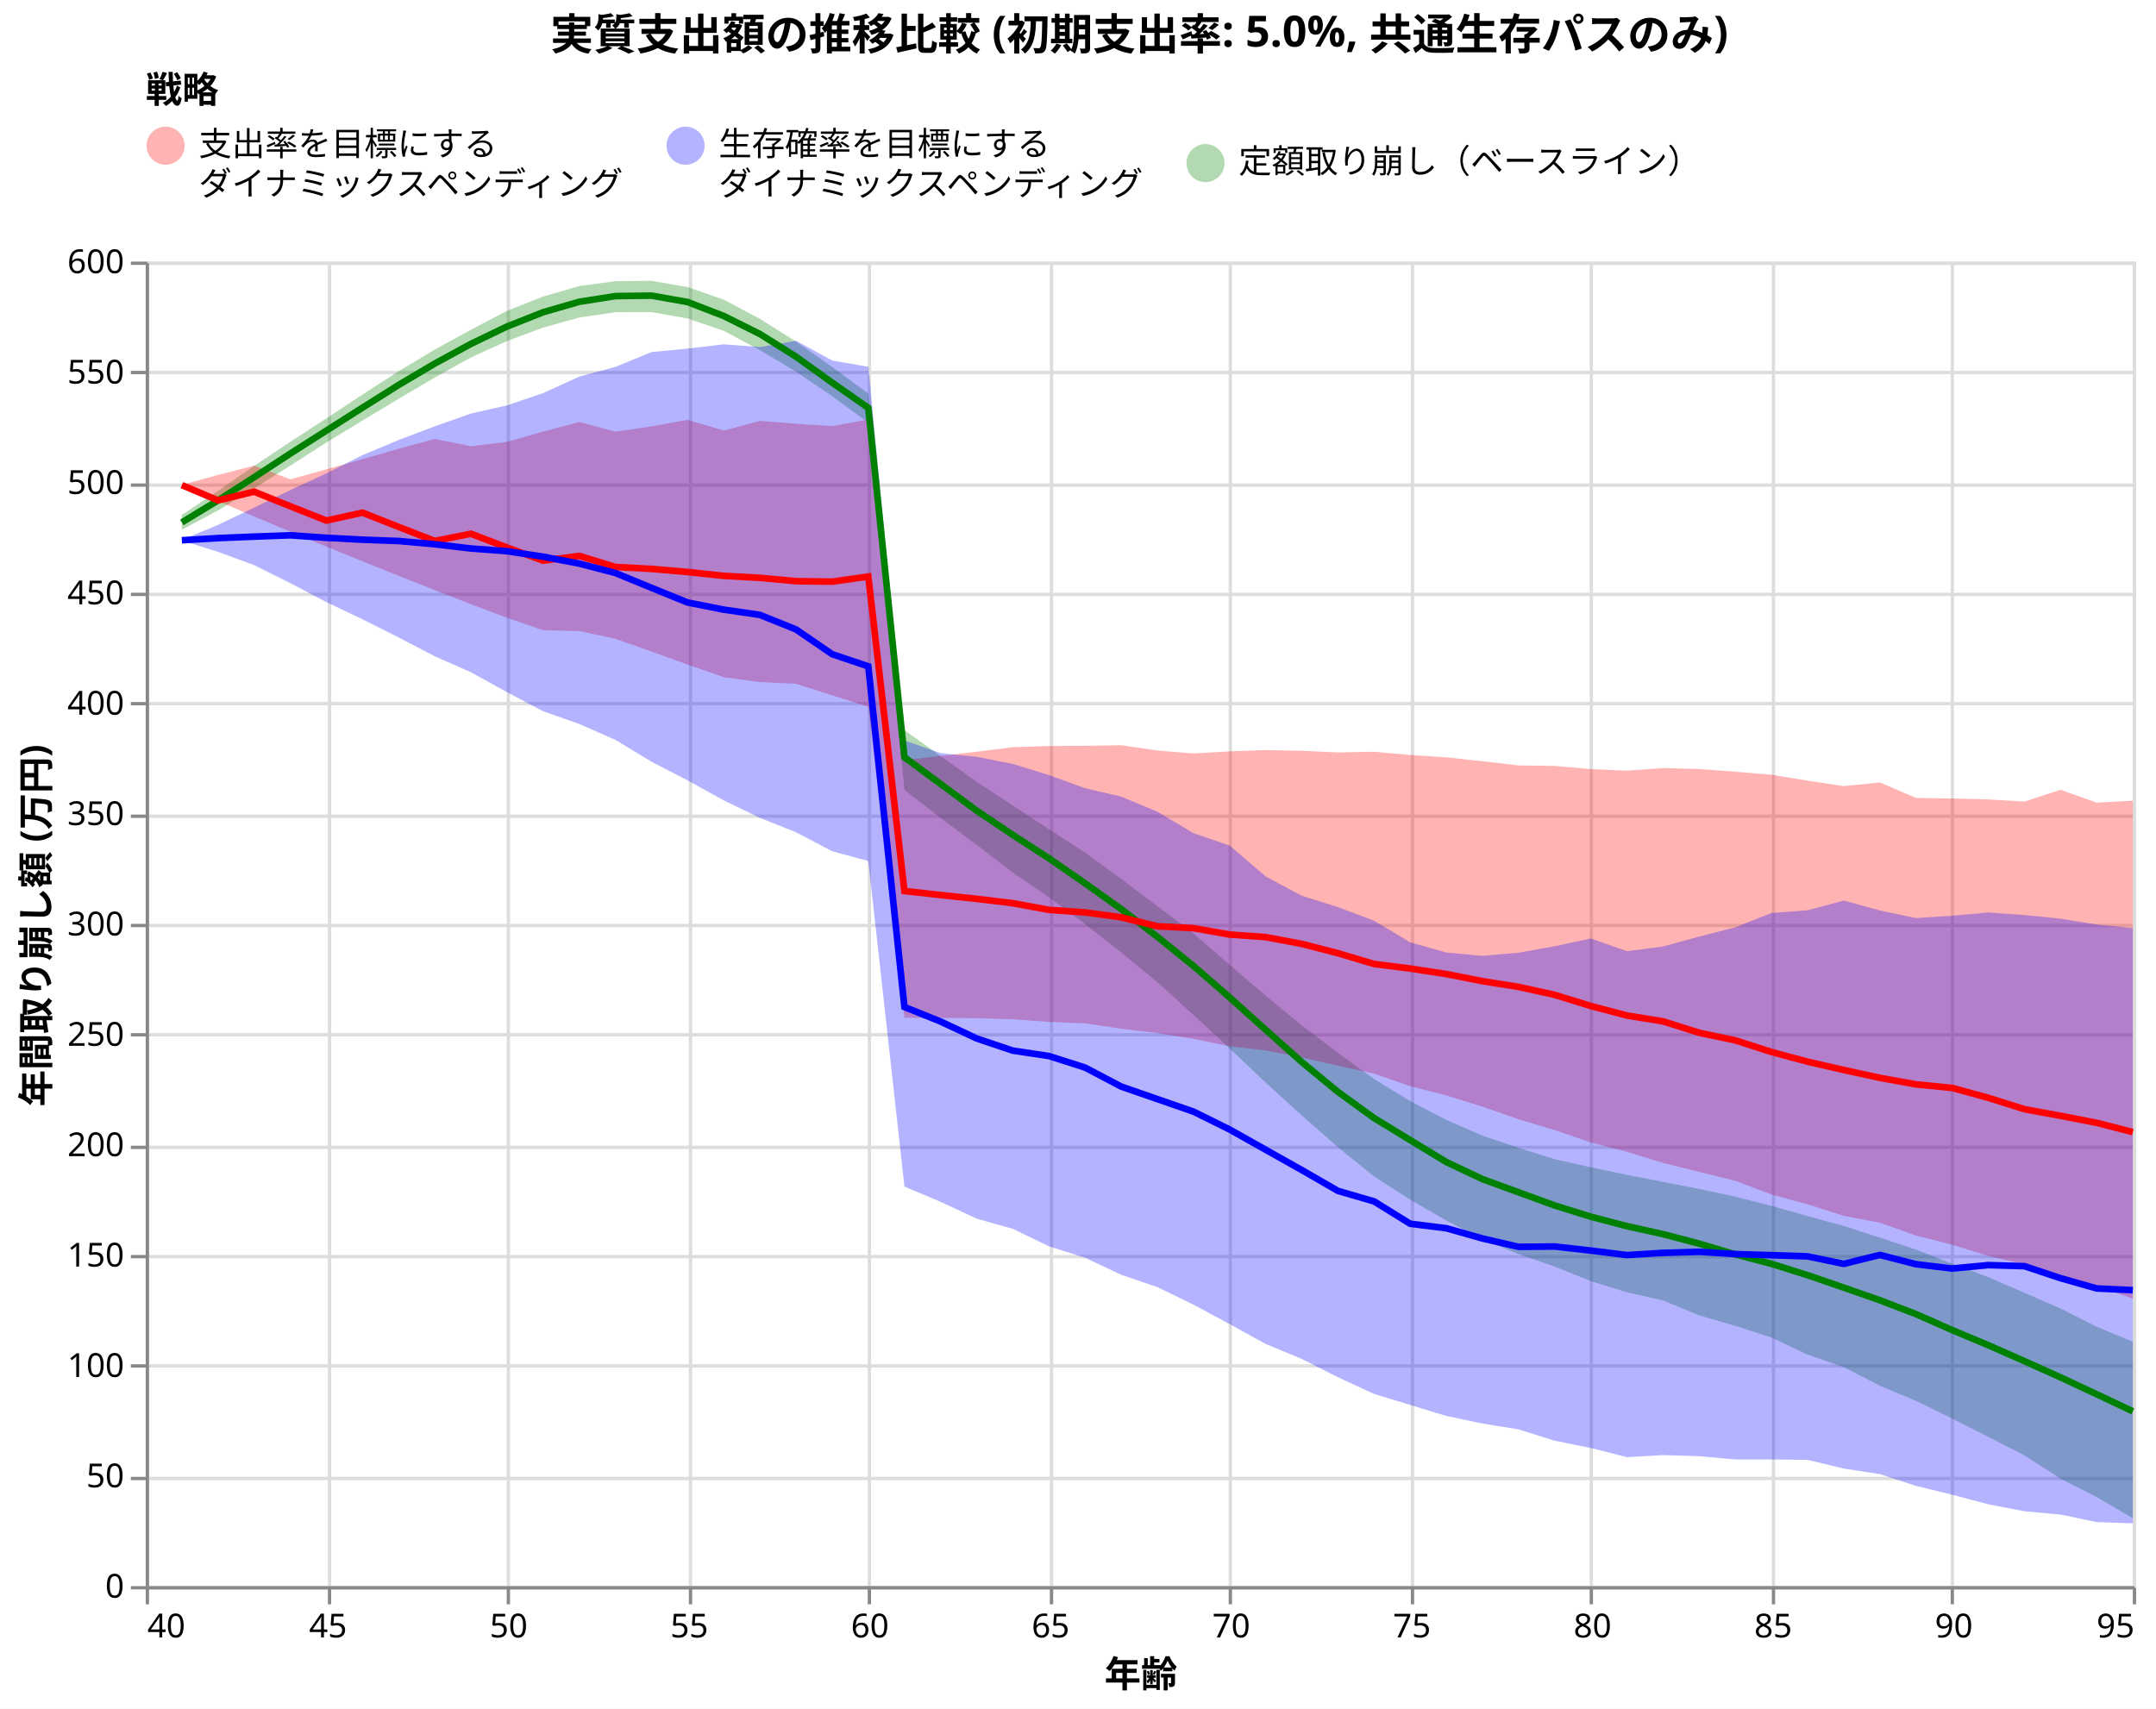
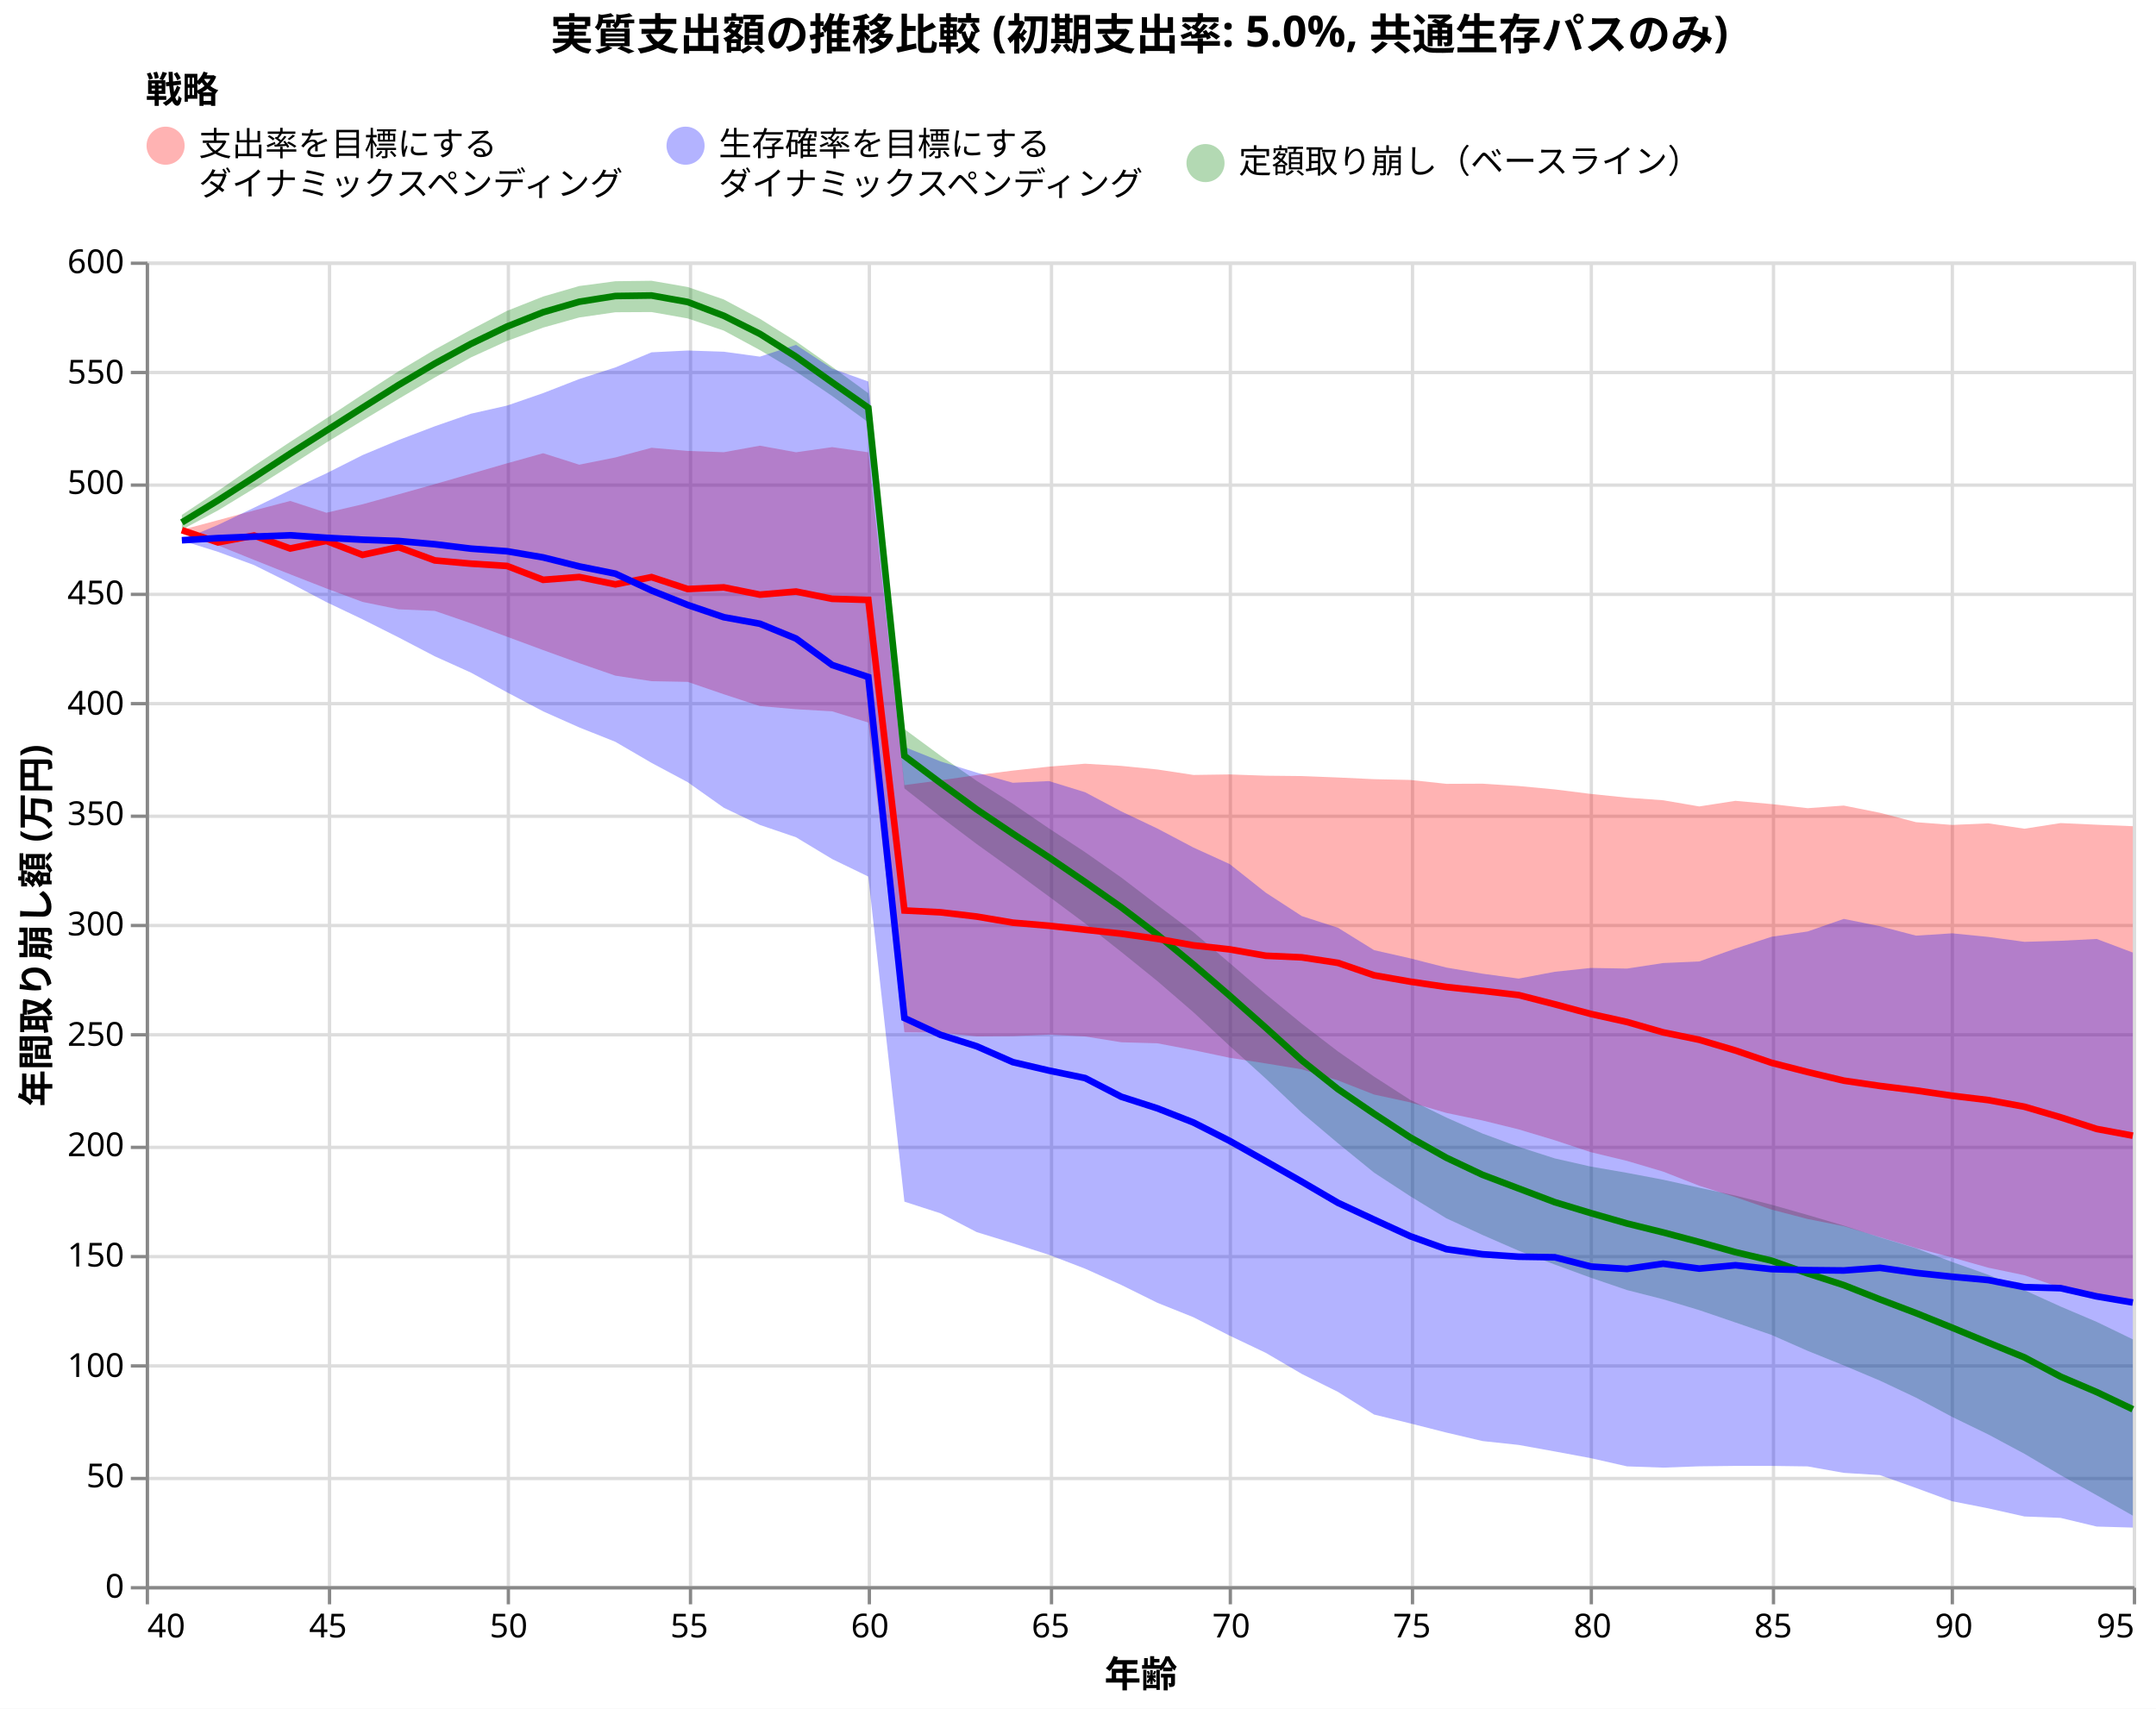
<svg xmlns="http://www.w3.org/2000/svg" version="1.1" class="marks" width="651" height="516" viewBox="0 0 651 516">
  <rect width="651" height="516" fill="white" />
  <g fill="none" stroke-miterlimit="10" transform="translate(44,79)">
    <g class="mark-group role-frame root" role="graphics-object" aria-roledescription="group mark container">
      <g transform="translate(0,0)">
        <path class="background" aria-hidden="true" d="M0.5,0.5h600v400h-600Z" stroke="#ddd" />
        <g>
          <g class="mark-group role-axis" aria-hidden="true">
            <g transform="translate(0.5,400.5)">
              <path class="background" aria-hidden="true" d="M0,0h0v0h0Z" pointer-events="none" />
              <g>
                <g class="mark-rule role-axis-grid" pointer-events="none">
                  <line transform="translate(0,-400)" x2="0" y2="400" stroke="#ddd" stroke-width="1" opacity="1" />
                  <line transform="translate(55,-400)" x2="0" y2="400" stroke="#ddd" stroke-width="1" opacity="1" />
                  <line transform="translate(109,-400)" x2="0" y2="400" stroke="#ddd" stroke-width="1" opacity="1" />
                  <line transform="translate(164,-400)" x2="0" y2="400" stroke="#ddd" stroke-width="1" opacity="1" />
                  <line transform="translate(218,-400)" x2="0" y2="400" stroke="#ddd" stroke-width="1" opacity="1" />
                  <line transform="translate(273,-400)" x2="0" y2="400" stroke="#ddd" stroke-width="1" opacity="1" />
                  <line transform="translate(327,-400)" x2="0" y2="400" stroke="#ddd" stroke-width="1" opacity="1" />
                  <line transform="translate(382,-400)" x2="0" y2="400" stroke="#ddd" stroke-width="1" opacity="1" />
                  <line transform="translate(436,-400)" x2="0" y2="400" stroke="#ddd" stroke-width="1" opacity="1" />
                  <line transform="translate(491,-400)" x2="0" y2="400" stroke="#ddd" stroke-width="1" opacity="1" />
                  <line transform="translate(545,-400)" x2="0" y2="400" stroke="#ddd" stroke-width="1" opacity="1" />
                  <line transform="translate(600,-400)" x2="0" y2="400" stroke="#ddd" stroke-width="1" opacity="1" />
                </g>
              </g>
              <path class="foreground" aria-hidden="true" d="" pointer-events="none" display="none" />
            </g>
          </g>
          <g class="mark-group role-axis" aria-hidden="true">
            <g transform="translate(0.5,0.5)">
              <path class="background" aria-hidden="true" d="M0,0h0v0h0Z" pointer-events="none" />
              <g>
                <g class="mark-rule role-axis-grid" pointer-events="none">
                  <line transform="translate(0,400)" x2="600" y2="0" stroke="#ddd" stroke-width="1" opacity="1" />
                  <line transform="translate(0,367)" x2="600" y2="0" stroke="#ddd" stroke-width="1" opacity="1" />
                  <line transform="translate(0,333)" x2="600" y2="0" stroke="#ddd" stroke-width="1" opacity="1" />
                  <line transform="translate(0,300)" x2="600" y2="0" stroke="#ddd" stroke-width="1" opacity="1" />
                  <line transform="translate(0,267)" x2="600" y2="0" stroke="#ddd" stroke-width="1" opacity="1" />
                  <line transform="translate(0,233)" x2="600" y2="0" stroke="#ddd" stroke-width="1" opacity="1" />
                  <line transform="translate(0,200)" x2="600" y2="0" stroke="#ddd" stroke-width="1" opacity="1" />
                  <line transform="translate(0,167)" x2="600" y2="0" stroke="#ddd" stroke-width="1" opacity="1" />
                  <line transform="translate(0,133)" x2="600" y2="0" stroke="#ddd" stroke-width="1" opacity="1" />
                  <line transform="translate(0,100)" x2="600" y2="0" stroke="#ddd" stroke-width="1" opacity="1" />
                  <line transform="translate(0,67)" x2="600" y2="0" stroke="#ddd" stroke-width="1" opacity="1" />
                  <line transform="translate(0,33)" x2="600" y2="0" stroke="#ddd" stroke-width="1" opacity="1" />
                  <line transform="translate(0,0)" x2="600" y2="0" stroke="#ddd" stroke-width="1" opacity="1" />
                </g>
              </g>
              <path class="foreground" aria-hidden="true" d="" pointer-events="none" display="none" />
            </g>
          </g>
          <g class="mark-group role-axis" role="graphics-symbol" aria-roledescription="axis" aria-label="X-axis titled '年齢' for a linear scale with values from 40 to 95">
            <g transform="translate(0.5,400.5)">
              <path class="background" aria-hidden="true" d="M0,0h0v0h0Z" pointer-events="none" />
              <g>
                <g class="mark-rule role-axis-tick" pointer-events="none">
                  <line transform="translate(0,0)" x2="0" y2="5" stroke="#888" stroke-width="1" opacity="1" />
                  <line transform="translate(55,0)" x2="0" y2="5" stroke="#888" stroke-width="1" opacity="1" />
                  <line transform="translate(109,0)" x2="0" y2="5" stroke="#888" stroke-width="1" opacity="1" />
                  <line transform="translate(164,0)" x2="0" y2="5" stroke="#888" stroke-width="1" opacity="1" />
                  <line transform="translate(218,0)" x2="0" y2="5" stroke="#888" stroke-width="1" opacity="1" />
                  <line transform="translate(273,0)" x2="0" y2="5" stroke="#888" stroke-width="1" opacity="1" />
                  <line transform="translate(327,0)" x2="0" y2="5" stroke="#888" stroke-width="1" opacity="1" />
                  <line transform="translate(382,0)" x2="0" y2="5" stroke="#888" stroke-width="1" opacity="1" />
                  <line transform="translate(436,0)" x2="0" y2="5" stroke="#888" stroke-width="1" opacity="1" />
                  <line transform="translate(491,0)" x2="0" y2="5" stroke="#888" stroke-width="1" opacity="1" />
                  <line transform="translate(545,0)" x2="0" y2="5" stroke="#888" stroke-width="1" opacity="1" />
                  <line transform="translate(600,0)" x2="0" y2="5" stroke="#888" stroke-width="1" opacity="1" />
                </g>
                <g class="mark-text role-axis-label" pointer-events="none">
                  <text text-anchor="start" transform="translate(0,15)" font-family="sans-serif" font-size="10px" fill="#000" opacity="1">40</text>
                  <text text-anchor="middle" transform="translate(54.54545,15)" font-family="sans-serif" font-size="10px" fill="#000" opacity="1">45</text>
                  <text text-anchor="middle" transform="translate(109.0909,15)" font-family="sans-serif" font-size="10px" fill="#000" opacity="1">50</text>
                  <text text-anchor="middle" transform="translate(163.6364,15)" font-family="sans-serif" font-size="10px" fill="#000" opacity="1">55</text>
                  <text text-anchor="middle" transform="translate(218.1818,15)" font-family="sans-serif" font-size="10px" fill="#000" opacity="1">60</text>
                  <text text-anchor="middle" transform="translate(272.7273,15)" font-family="sans-serif" font-size="10px" fill="#000" opacity="1">65</text>
                  <text text-anchor="middle" transform="translate(327.2727,15)" font-family="sans-serif" font-size="10px" fill="#000" opacity="1">70</text>
                  <text text-anchor="middle" transform="translate(381.8182,15)" font-family="sans-serif" font-size="10px" fill="#000" opacity="1">75</text>
                  <text text-anchor="middle" transform="translate(436.3636,15)" font-family="sans-serif" font-size="10px" fill="#000" opacity="1">80</text>
                  <text text-anchor="middle" transform="translate(490.9091,15)" font-family="sans-serif" font-size="10px" fill="#000" opacity="1">85</text>
                  <text text-anchor="middle" transform="translate(545.4545,15)" font-family="sans-serif" font-size="10px" fill="#000" opacity="1">90</text>
                  <text text-anchor="end" transform="translate(600,15)" font-family="sans-serif" font-size="10px" fill="#000" opacity="1">95</text>
                </g>
                <g class="mark-rule role-axis-domain" pointer-events="none">
                  <line transform="translate(0,0)" x2="600" y2="0" stroke="#888" stroke-width="1" opacity="1" />
                </g>
                <g class="mark-text role-axis-title" pointer-events="none">
                  <text text-anchor="middle" transform="translate(300,30)" font-family="sans-serif" font-size="11px" font-weight="bold" fill="#000" opacity="1">年齢</text>
                </g>
              </g>
              <path class="foreground" aria-hidden="true" d="" pointer-events="none" display="none" />
            </g>
          </g>
          <g class="mark-group role-axis" role="graphics-symbol" aria-roledescription="axis" aria-label="Y-axis titled '年間取り崩し額 (万円)' for a linear scale with values from 0 to 600">
            <g transform="translate(0.5,0.5)">
              <path class="background" aria-hidden="true" d="M0,0h0v0h0Z" pointer-events="none" />
              <g>
                <g class="mark-rule role-axis-tick" pointer-events="none">
                  <line transform="translate(0,400)" x2="-5" y2="0" stroke="#888" stroke-width="1" opacity="1" />
                  <line transform="translate(0,367)" x2="-5" y2="0" stroke="#888" stroke-width="1" opacity="1" />
                  <line transform="translate(0,333)" x2="-5" y2="0" stroke="#888" stroke-width="1" opacity="1" />
                  <line transform="translate(0,300)" x2="-5" y2="0" stroke="#888" stroke-width="1" opacity="1" />
                  <line transform="translate(0,267)" x2="-5" y2="0" stroke="#888" stroke-width="1" opacity="1" />
                  <line transform="translate(0,233)" x2="-5" y2="0" stroke="#888" stroke-width="1" opacity="1" />
                  <line transform="translate(0,200)" x2="-5" y2="0" stroke="#888" stroke-width="1" opacity="1" />
                  <line transform="translate(0,167)" x2="-5" y2="0" stroke="#888" stroke-width="1" opacity="1" />
                  <line transform="translate(0,133)" x2="-5" y2="0" stroke="#888" stroke-width="1" opacity="1" />
                  <line transform="translate(0,100)" x2="-5" y2="0" stroke="#888" stroke-width="1" opacity="1" />
                  <line transform="translate(0,67)" x2="-5" y2="0" stroke="#888" stroke-width="1" opacity="1" />
                  <line transform="translate(0,33)" x2="-5" y2="0" stroke="#888" stroke-width="1" opacity="1" />
                  <line transform="translate(0,0)" x2="-5" y2="0" stroke="#888" stroke-width="1" opacity="1" />
                </g>
                <g class="mark-text role-axis-label" pointer-events="none">
                  <text text-anchor="end" transform="translate(-7,403)" font-family="sans-serif" font-size="10px" fill="#000" opacity="1">0</text>
                  <text text-anchor="end" transform="translate(-7,369.6667)" font-family="sans-serif" font-size="10px" fill="#000" opacity="1">50</text>
                  <text text-anchor="end" transform="translate(-7,336.3333)" font-family="sans-serif" font-size="10px" fill="#000" opacity="1">100</text>
                  <text text-anchor="end" transform="translate(-7,303)" font-family="sans-serif" font-size="10px" fill="#000" opacity="1">150</text>
                  <text text-anchor="end" transform="translate(-7,269.6667)" font-family="sans-serif" font-size="10px" fill="#000" opacity="1">200</text>
                  <text text-anchor="end" transform="translate(-7,236.3333)" font-family="sans-serif" font-size="10px" fill="#000" opacity="1">250</text>
                  <text text-anchor="end" transform="translate(-7,203)" font-family="sans-serif" font-size="10px" fill="#000" opacity="1">300</text>
                  <text text-anchor="end" transform="translate(-7,169.6667)" font-family="sans-serif" font-size="10px" fill="#000" opacity="1">350</text>
                  <text text-anchor="end" transform="translate(-7,136.3333)" font-family="sans-serif" font-size="10px" fill="#000" opacity="1">400</text>
                  <text text-anchor="end" transform="translate(-7,103)" font-family="sans-serif" font-size="10px" fill="#000" opacity="1">450</text>
                  <text text-anchor="end" transform="translate(-7,69.66667)" font-family="sans-serif" font-size="10px" fill="#000" opacity="1">500</text>
                  <text text-anchor="end" transform="translate(-7,36.33333)" font-family="sans-serif" font-size="10px" fill="#000" opacity="1">550</text>
                  <text text-anchor="end" transform="translate(-7,3)" font-family="sans-serif" font-size="10px" fill="#000" opacity="1">600</text>
                </g>
                <g class="mark-rule role-axis-domain" pointer-events="none">
                  <line transform="translate(0,400)" x2="0" y2="-400" stroke="#888" stroke-width="1" opacity="1" />
                </g>
                <g class="mark-text role-axis-title" pointer-events="none">
                  <text text-anchor="middle" transform="translate(-27.68457,200) rotate(-90) translate(0,-2)" font-family="sans-serif" font-size="11px" font-weight="bold" fill="#000" opacity="1">年間取り崩し額 (万円)</text>
                </g>
              </g>
              <path class="foreground" aria-hidden="true" d="" pointer-events="none" display="none" />
            </g>
          </g>
          <g class="mark-group role-scope layer_0_pathgroup" role="graphics-object" aria-roledescription="group mark container">
            <g transform="translate(0,0)">
              <path class="background" aria-hidden="true" d="M0,0h600v400h-600Z" />
              <g>
                <g class="mark-area role-mark layer_0_marks" role="graphics-object" aria-roledescription="area mark container">
-                   <path aria-label="年齢: 41; 年間取り崩し額 (万円): 478.536350223; spend75p: 485.250710233; 戦略: 定額取り崩し（ベースライン）" role="graphics-symbol" aria-roledescription="area mark" d="M10.909,80.976L21.818,75.146L32.727,68.514L43.636,61.635L54.545,54.647L65.455,48.003L76.364,41.453L87.273,35.017L98.182,28.957L109.091,23.985L120,19.939L130.909,16.878L141.818,15.306L152.727,15.261L163.636,17.184L174.545,20.9L185.455,26.757L196.364,33.249L207.273,40.651L218.182,48.66L229.091,159.534L240,168.008L250.909,176.147L261.818,184.509L272.727,191.947L283.636,200.062L294.545,208.637L305.455,217.618L316.364,227.472L327.273,237.606L338.182,247.951L349.091,257.87L360,267.454L370.909,276.298L381.818,283.311L392.727,289.598L403.636,295.295L414.545,299.747L425.455,303.503L436.364,307.911L447.273,311.271L458.182,313.737L469.091,318.255L480,321.411L490.909,324.935L501.818,330.106L512.727,333.863L523.636,339.498L534.545,344.062L545.455,349.39L556.364,354.932L567.273,360.508L578.182,367.551L589.091,373.123L600,379.496L600,326.196L589.091,321.678L578.182,316.161L567.273,311.425L556.364,306.689L545.455,302.628L534.545,298.393L523.636,294.768L512.727,291.236L501.818,288.254L490.909,285.187L480,282.388L469.091,280.063L458.182,277.929L447.273,275.81L436.364,273.508L425.455,271.076L414.545,267.666L403.636,263.966L392.727,259.218L381.818,253.538L370.909,246.868L360,238.99L349.091,230.698L338.182,221.729L327.273,212.379L316.364,202.885L305.455,194.665L294.545,186.439L283.636,178.463L272.727,171.439L261.818,164.26L250.909,157.12L240,149.33L229.091,141.49L218.182,39.823L207.273,31.818L196.364,24.155L185.455,17.29L174.545,11.5L163.636,7.693L152.727,5.8L141.818,5.915L130.909,7.382L120,10.552L109.091,14.875L98.182,20.59L87.273,26.57L76.364,33.105L65.455,40.15L54.545,47.344L43.636,54.44L32.727,61.689L21.818,69.256L10.909,76.5Z" fill="green" opacity="0.3" />
+                   <path aria-label="年齢: 41; 年間取り崩し額 (万円): 478.536350223; spend75p: 485.250710233; 戦略: 定額取り崩し（ベースライン）" role="graphics-symbol" aria-roledescription="area mark" d="M10.909,80.976L21.818,75.146L32.727,68.514L43.636,61.635L54.545,54.647L65.455,48.003L76.364,41.453L87.273,35.017L98.182,28.946L109.091,23.982L120,19.935L130.909,16.876L141.818,15.299L152.727,15.239L163.636,17.166L174.545,20.837L185.455,26.726L196.364,33.224L207.273,40.605L218.182,48.545L229.091,159.093L240,167.669L250.909,175.892L261.818,183.73L272.727,191.745L283.636,199.864L294.545,208.456L305.455,217.276L316.364,226.7L327.273,236.851L338.182,246.715L349.091,257.052L360,266.262L370.909,275.14L381.818,282.259L392.727,288.928L403.636,293.953L414.545,298.708L425.455,302.88L436.364,306.878L447.273,310.597L458.182,313.374L469.091,316.657L480,320.382L490.909,324.145L501.818,328.952L512.727,333.354L523.636,337.942L534.545,343.086L545.455,348.909L556.364,354.203L567.273,360.037L578.182,366.487L589.091,372.552L600,378.717L600,325.477L589.091,320.203L578.182,315.568L567.273,310.624L556.364,305.982L545.455,302.121L534.545,297.98L523.636,294.682L512.727,291.128L501.818,287.92L490.909,284.821L480,282.061L469.091,279.682L458.182,277.27L447.273,275.198L436.364,273.307L425.455,270.835L414.545,267.328L403.636,263.322L392.727,258.491L381.818,253.169L370.909,246.143L360,238.536L349.091,230.171L338.182,221.204L327.273,211.815L316.364,202.526L305.455,194.326L294.545,185.993L283.636,178.352L272.727,171.18L261.818,163.735L250.909,156.819L240,149.231L229.091,141.205L218.182,39.76L207.273,31.777L196.364,24.101L185.455,17.275L174.545,11.432L163.636,7.669L152.727,5.787L141.818,5.927L130.909,7.376L120,10.548L109.091,14.875L98.182,20.588L87.273,26.57L76.364,33.105L65.455,40.15L54.545,47.344L43.636,54.44L32.727,61.689L21.818,69.256L10.909,76.5Z" fill="green" opacity="0.3" />
                </g>
              </g>
              <path class="foreground" aria-hidden="true" d="" display="none" />
            </g>
            <g transform="translate(0,0)">
              <path class="background" aria-hidden="true" d="M0,0h600v400h-600Z" />
              <g>
                <g class="mark-area role-mark layer_0_marks" role="graphics-object" aria-roledescription="area mark container">
-                   <path aria-label="年齢: 41; 年間取り崩し額 (万円): 498.603906665; spend75p: 498.890347629; 戦略: 支出率を目標にする@ダイナミックスペンディング" role="graphics-symbol" aria-roledescription="area mark" d="M10.909,67.597L21.818,72.333L32.727,76.968L43.636,81.541L54.545,86.067L65.455,90.513L76.364,94.901L87.273,99.218L98.182,103.453L109.091,107.562L120,111.338L130.909,111.576L141.818,113.919L152.727,117.764L163.636,121.702L174.545,125.505L185.455,126.984L196.364,127.499L207.273,130.98L218.182,134.431L229.091,228.359L240,228.395L250.909,228.474L261.818,228.835L272.727,229.602L283.636,230.047L294.545,231.672L305.455,232.978L316.364,234.731L327.273,236.968L338.182,238.237L349.091,240.333L360,242.853L370.909,245.228L381.818,249.011L392.727,251.82L403.636,255.209L414.545,259.011L425.455,262.29L436.364,266.019L447.273,268.832L458.182,272.207L469.091,274.906L480,277.613L490.909,281.729L501.818,284.696L512.727,288.174L523.636,290.264L534.545,294.129L545.455,296.904L556.364,300.286L567.273,302.872L578.182,306.519L589.091,309.478L600,313.161L600,162.811L589.091,163.397L578.182,159.517L567.273,163.068L556.364,162.425L545.455,162.132L534.545,161.973L523.636,157.302L512.727,158.405L501.818,156.765L490.909,154.97L480,154.061L469.091,153.239L458.182,152.956L447.273,153.733L436.364,153.275L425.455,152.308L414.545,152.158L403.636,150.897L392.727,149.715L381.818,149.01L370.909,148.018L360,148.233L349.091,147.74L338.182,147.517L327.273,147.914L316.364,148.541L305.455,147.639L294.545,146.064L283.636,146.219L272.727,146.304L261.818,146.645L250.909,148.015L240,149.298L229.091,150.553L218.182,47.679L207.273,49.696L196.364,48.986L185.455,48.113L174.545,51.027L163.636,47.789L152.727,49.769L141.818,51.352L130.909,48.442L120,51.353L109.091,54.428L98.182,55.77L87.273,53.564L76.364,56.531L65.455,59.671L54.545,62.744L43.636,65.748L32.727,61.626L21.818,64.44L10.909,67.406Z" fill="red" opacity="0.3" />
+                   <path aria-label="年齢: 41; 年間取り崩し額 (万円): 478.203906665; spend75p: 478.490347629; 戦略: 支出率を目標にする@ダイナミックスペンディング" role="graphics-symbol" aria-roledescription="area mark" d="M10.909,81.197L21.818,85.691L32.727,90.099L43.636,94.447L54.545,98.71L65.455,102.772L76.364,105.012L87.273,105.485L98.182,109.236L109.091,113.288L120,117.325L130.909,121.276L141.818,125.046L152.727,126.713L163.636,126.921L174.545,130.662L185.455,134.237L196.364,135.186L207.273,135.816L218.182,139.208L229.091,232.741L240,232.841L250.909,233.99L261.818,233.917L272.727,233.446L283.636,234.009L294.545,235.756L305.455,236.071L316.364,238.147L327.273,240.441L338.182,242.147L349.091,243.941L360,247.286L370.909,251.553L381.818,253.916L392.727,257.1L403.636,259.378L414.545,262.065L425.455,265.348L436.364,268.957L447.273,271.587L458.182,274.817L469.091,279.093L480,282.538L490.909,286.296L501.818,289.139L512.727,291.307L523.636,294.617L534.545,297.89L545.455,300.768L556.364,303.842L567.273,306.119L578.182,309.86L589.091,312.336L600,315.216L600,170.507L589.091,170.064L578.182,169.566L567.273,171.269L556.364,169.644L545.455,170.128L534.545,169.298L523.636,166.456L512.727,164.277L501.818,165.067L490.909,163.831L480,162.849L469.091,164.54L458.182,162.677L447.273,161.887L436.364,160.765L425.455,159.399L414.545,158.372L403.636,157.668L392.727,157.716L381.818,156.545L370.909,156.31L360,155.798L349.091,155.369L338.182,155.255L327.273,154.873L316.364,155.03L305.455,153.378L294.545,152.294L283.636,151.637L272.727,152.523L261.818,153.715L250.909,155.085L240,156.646L229.091,158.105L218.182,57.594L207.273,56.031L196.364,57.582L185.455,55.594L174.545,57.571L163.636,57.177L152.727,56.222L141.818,59.146L130.909,61.337L120,57.871L109.091,60.921L98.182,64.07L87.273,67.211L76.364,70.279L65.455,73.29L54.545,75.844L43.636,72.28L32.727,75.145L21.818,78.099L10.909,81.006Z" fill="red" opacity="0.3" />
                </g>
              </g>
              <path class="foreground" aria-hidden="true" d="" display="none" />
            </g>
            <g transform="translate(0,0)">
              <path class="background" aria-hidden="true" d="M0,0h600v400h-600Z" />
              <g>
                <g class="mark-area role-mark layer_0_marks" role="graphics-object" aria-roledescription="area mark container">
-                   <path aria-label="年齢: 41; 年間取り崩し額 (万円): 473.626015742; spend75p: 473.912456705; 戦略: 生存確率を目標にする@ダイナミックスペンディング" role="graphics-symbol" aria-roledescription="area mark" d="M10.909,84.249L21.818,87.651L32.727,91.659L43.636,97.089L54.545,102.83L65.455,108.023L76.364,113.506L87.273,119.2L98.182,124.004L109.091,130.04L120,135.789L130.909,139.639L141.818,144.444L152.727,151.046L163.636,156.671L174.545,162.714L185.455,167.995L196.364,172.341L207.273,178.079L218.182,181.022L229.091,279.344L240,283.942L250.909,289.04L261.818,292.1L272.727,297.385L283.636,300.838L294.545,305.976L305.455,309.695L316.364,315.003L327.273,320.866L338.182,326.877L349.091,331.398L360,336.93L370.909,341.962L381.818,345.289L392.727,348.613L403.636,350.902L414.545,352.681L425.455,356.097L436.364,358.293L447.273,361.052L458.182,360.437L469.091,360.764L480,361.755L490.909,361.749L501.818,361.877L512.727,364.499L523.636,366.187L534.545,369.74L545.455,372.396L556.364,375.302L567.273,377.396L578.182,378.388L589.091,380.673L600,381.044L600,201.273L589.091,200.206L578.182,198.435L567.273,197.349L556.364,196.567L545.455,197.535L534.545,198.267L523.636,195.965L512.727,192.964L501.818,195.9L490.909,196.711L480,201.039L469.091,203.84L458.182,206.83L447.273,208.265L436.364,204.408L425.455,206.764L414.545,208.715L403.636,209.673L392.727,208.653L381.818,205.582L370.909,199.066L360,194.946L349.091,191.528L338.182,185.695L327.273,176.343L316.364,172.604L305.455,166.119L294.545,161.578L283.636,159.041L272.727,155.083L261.818,151.695L250.909,149.577L240,148.439L229.091,144.592L218.182,31.778L207.273,29.862L196.364,23.919L185.455,25.803L174.545,24.986L163.636,26.271L152.727,27.329L141.818,31.806L130.909,34.73L120,39.714L109.091,43.422L98.182,45.898L87.273,49.739L76.364,53.888L65.455,58.446L54.545,63.949L43.636,69.022L32.727,74.312L21.818,79.525L10.909,84.058Z" fill="blue" opacity="0.3" />
+                   <path aria-label="年齢: 41; 年間取り崩し額 (万円): 473.626015742; spend75p: 473.912456705; 戦略: 生存確率を目標にする@ダイナミックスペンディング" role="graphics-symbol" aria-roledescription="area mark" d="M10.909,84.249L21.818,87.651L32.727,91.659L43.636,97.089L54.545,102.83L65.455,108.023L76.364,113.506L87.273,119.2L98.182,124.121L109.091,130.078L120,135.831L130.909,140.682L141.818,145.03L152.727,151.383L163.636,157.211L174.545,164.937L185.455,170.134L196.364,173.854L207.273,180.435L218.182,185.714L229.091,283.897L240,287.423L250.909,293.093L261.818,296.45L272.727,299.948L283.636,304.132L294.545,309.037L305.455,314.437L316.364,318.806L327.273,324.361L338.182,329.545L349.091,335.934L360,341.35L370.909,348.191L381.818,350.865L392.727,353.632L403.636,356.196L414.545,357.364L425.455,359.335L436.364,361.361L447.273,363.841L458.182,364.219L469.091,363.823L480,363.697L490.909,363.7L501.818,363.85L512.727,365.8L523.636,366.476L534.545,370.368L545.455,374.373L556.364,376.52L567.273,378.973L578.182,379.399L589.091,382.016L600,382.328L600,208.67L589.091,204.56L578.182,205.111L567.273,205.429L556.364,203.945L545.455,202.862L534.545,203.565L523.636,200.708L512.727,198.503L501.818,202.301L490.909,203.904L480,207.464L469.091,211.355L458.182,211.835L447.273,213.507L436.364,213.315L425.455,214.471L414.545,216.534L403.636,215.051L392.727,213.198L381.818,210.413L370.909,207.942L360,201.182L349.091,197.663L338.182,190.572L327.273,181.931L316.364,176.96L305.455,171.205L294.545,166.027L283.636,160.249L272.727,156.882L261.818,157.395L250.909,154.33L240,150.946L229.091,146.573L218.182,36.213L207.273,32.322L196.364,25.153L185.455,28.705L174.545,27.214L163.636,26.852L152.727,27.4L141.818,31.962L130.909,35.469L120,39.716L109.091,43.489L98.182,45.941L87.273,49.739L76.364,53.888L65.455,58.446L54.545,63.949L43.636,69.022L32.727,74.312L21.818,79.525L10.909,84.058Z" fill="blue" opacity="0.3" />
                </g>
              </g>
              <path class="foreground" aria-hidden="true" d="" display="none" />
            </g>
          </g>
          <g class="mark-group role-scope layer_1_pathgroup" role="graphics-object" aria-roledescription="group mark container">
            <g transform="translate(0,0)">
              <path class="background" aria-hidden="true" d="M0,0h600v400h-600Z" />
              <g>
                <g class="mark-line role-mark layer_1_marks" role="graphics-object" aria-roledescription="line mark container">
-                   <path aria-label="年齢: 41; spend50p: 481.845245909; group_label: 定額取り崩し（ベースライン）" role="graphics-symbol" aria-roledescription="line mark" d="M10.909,78.77L21.818,72.125L32.727,65.133L43.636,57.99L54.545,51.044L65.455,44.115L76.364,37.255L87.273,30.799L98.182,24.858L109.091,19.608L120,15.29L130.909,12.135L141.818,10.422L152.727,10.282L163.636,12.217L174.545,16.431L185.455,21.876L196.364,28.726L207.273,36.56L218.182,44.178L229.091,149.69L240,157.744L250.909,165.829L261.818,173.145L272.727,180.205L283.636,187.76L294.545,195.54L305.455,203.895L316.364,212.706L327.273,222.201L338.182,232.007L349.091,241.752L360,250.751L370.909,258.658L381.818,265.319L392.727,271.935L403.636,277.098L414.545,281.07L425.455,285.059L436.364,288.453L447.273,291.304L458.182,293.715L469.091,296.588L480,299.828L490.909,302.687L501.818,306.11L512.727,309.858L523.636,313.67L534.545,317.86L545.455,322.68L556.364,327.246L567.273,332.057L578.182,336.965L589.091,342.056L600,347.222" stroke="green" stroke-width="2" />
+                   <path aria-label="年齢: 41; spend50p: 481.845245909; group_label: 定額取り崩し（ベースライン）" role="graphics-symbol" aria-roledescription="line mark" d="M10.909,78.77L21.818,72.125L32.727,65.133L43.636,57.99L54.545,51.044L65.455,44.115L76.364,37.255L87.273,30.799L98.182,24.854L109.091,19.612L120,15.29L130.909,12.124L141.818,10.395L152.727,10.242L163.636,12.196L174.545,16.361L185.455,21.834L196.364,28.721L207.273,36.486L218.182,44.144L229.091,149.286L240,157.467L250.909,165.439L261.818,172.776L272.727,179.919L283.636,187.359L294.545,194.983L305.455,203.277L316.364,212.29L327.273,221.673L338.182,231.358L349.091,241.244L360,249.92L370.909,257.355L381.818,264.498L392.727,270.632L403.636,275.784L414.545,279.916L425.455,284.052L436.364,287.355L447.273,290.491L458.182,293.187L469.091,296.09L480,299.149L490.909,301.719L501.818,305.572L512.727,309.104L523.636,313.409L534.545,317.554L545.455,321.958L556.364,326.473L567.273,330.927L578.182,336.735L589.091,341.396L600,346.599" stroke="green" stroke-width="2" />
                </g>
              </g>
              <path class="foreground" aria-hidden="true" d="" display="none" />
            </g>
            <g transform="translate(0,0)">
              <path class="background" aria-hidden="true" d="M0,0h600v400h-600Z" />
              <g>
                <g class="mark-line role-mark layer_1_marks" role="graphics-object" aria-roledescription="line mark container">
-                   <path aria-label="年齢: 41; spend50p: 498.745067292; group_label: 支出率を目標にする@ダイナミックスペンディング" role="graphics-symbol" aria-roledescription="line mark" d="M10.909,67.503L21.818,72.115L32.727,69.491L43.636,73.89L54.545,78.204L65.455,75.822L76.364,80.127L87.273,84.369L98.182,82.189L109.091,86.353L120,90.308L130.909,88.885L141.818,92.22L152.727,92.808L163.636,93.745L174.545,94.909L185.455,95.505L196.364,96.517L207.273,96.655L218.182,95.115L229.091,190.086L240,191.295L250.909,192.453L261.818,193.765L272.727,195.778L283.636,196.544L294.545,198.029L305.455,200.736L316.364,201.302L327.273,203.226L338.182,204.007L349.091,206.063L360,208.872L370.909,212.12L381.818,213.505L392.727,215.164L403.636,217.312L414.545,219.04L425.455,221.453L436.364,224.819L447.273,227.686L458.182,229.454L469.091,232.907L480,235.198L490.909,238.7L501.818,241.634L512.727,244.135L523.636,246.512L534.545,248.481L545.455,249.557L556.364,252.536L567.273,255.978L578.182,257.972L589.091,260.089L600,262.892" stroke="red" stroke-width="2" />
+                   <path aria-label="年齢: 41; spend50p: 478.345067292; group_label: 支出率を目標にする@ダイナミックスペンディング" role="graphics-symbol" aria-roledescription="line mark" d="M10.909,81.103L21.818,84.807L32.727,82.739L43.636,86.646L54.545,84.358L65.455,88.57L76.364,86.237L87.273,90.244L98.182,91.225L109.091,91.916L120,96.107L130.909,95.259L141.818,97.478L152.727,95.287L163.636,98.88L174.545,98.389L185.455,100.581L196.364,99.645L207.273,101.843L218.182,102.171L229.091,195.964L240,196.514L250.909,197.798L261.818,199.643L272.727,200.57L283.636,201.782L294.545,202.965L305.455,204.523L316.364,206.498L327.273,207.706L338.182,209.631L349.091,210.123L360,211.788L370.909,215.541L381.818,217.452L392.727,219.067L403.636,220.239L414.545,221.507L425.455,224.292L436.364,227.217L447.273,229.635L458.182,232.768L469.091,235.013L480,238.242L490.909,241.963L501.818,244.75L512.727,247.35L523.636,248.949L534.545,250.313L545.455,251.918L556.364,253.225L567.273,255.229L578.182,258.419L589.091,261.938L600,263.977" stroke="red" stroke-width="2" />
                </g>
              </g>
              <path class="foreground" aria-hidden="true" d="" display="none" />
            </g>
            <g transform="translate(0,0)">
              <path class="background" aria-hidden="true" d="M0,0h600v400h-600Z" />
              <g>
                <g class="mark-line role-mark layer_1_marks" role="graphics-object" aria-roledescription="line mark container">
-                   <path aria-label="年齢: 41; spend50p: 473.767176369; group_label: 生存確率を目標にする@ダイナミックスペンディング" role="graphics-symbol" aria-roledescription="line mark" d="M10.909,84.155L21.818,83.506L32.727,83.059L43.636,82.657L54.545,83.411L65.455,83.989L76.364,84.381L87.273,85.358L98.182,86.643L109.091,87.461L120,89.12L130.909,91.207L141.818,94.044L152.727,98.533L163.636,102.96L174.545,105.11L185.455,106.697L196.364,111.088L207.273,118.569L218.182,122.229L229.091,225.111L240,229.5L250.909,234.618L261.818,238.293L272.727,239.916L283.636,243.406L294.545,249.142L305.455,252.924L316.364,256.701L327.273,262.1L338.182,268.231L349.091,274.363L360,280.649L370.909,283.823L381.818,290.577L392.727,291.929L403.636,295.019L414.545,297.541L425.455,297.44L436.364,298.676L447.273,300.029L458.182,299.358L469.091,299.043L480,299.722L490.909,300.061L501.818,300.422L512.727,302.681L523.636,299.99L534.545,302.789L545.455,304.095L556.364,303.06L567.273,303.379L578.182,307.007L589.091,310.113L600,310.618" stroke="blue" stroke-width="2" />
+                   <path aria-label="年齢: 41; spend50p: 473.767176369; group_label: 生存確率を目標にする@ダイナミックスペンディング" role="graphics-symbol" aria-roledescription="line mark" d="M10.909,84.155L21.818,83.506L32.727,83.059L43.636,82.657L54.545,83.411L65.455,83.989L76.364,84.381L87.273,85.358L98.182,86.687L109.091,87.478L120,89.336L130.909,92.056L141.818,94.249L152.727,99.333L163.636,103.694L174.545,107.395L185.455,109.37L196.364,113.848L207.273,121.832L218.182,125.453L229.091,228.453L240,233.525L250.909,236.97L261.818,241.758L272.727,244.308L283.636,246.572L294.545,252.203L305.455,255.712L316.364,259.997L327.273,265.538L338.182,271.675L349.091,277.872L360,284.248L370.909,289.324L381.818,294.333L392.727,298.245L403.636,299.778L414.545,300.524L425.455,300.694L436.364,303.49L447.273,304.215L458.182,302.627L469.091,304.114L480,303.096L490.909,304.265L501.818,304.574L512.727,304.681L523.636,303.871L534.545,305.408L545.455,306.57L556.364,307.573L567.273,309.715L578.182,310.023L589.091,312.505L600,314.363" stroke="blue" stroke-width="2" />
                </g>
              </g>
              <path class="foreground" aria-hidden="true" d="" display="none" />
            </g>
          </g>
          <g class="mark-group role-legend" role="graphics-symbol" aria-roledescription="legend" aria-label="Symbol legend titled '戦略' for fill color and stroke color with 3 values: 支出率を目標にする@ダイナミックスペンディング, 生存確率を目標にする@ダイナミックスペンディング, 定額取り崩し（ベースライン）">
            <g transform="translate(0,-57)">
              <path class="background" aria-hidden="true" d="M0,0h470v39h-470Z" pointer-events="none" />
              <g>
                <g class="mark-group role-legend-entry">
                  <g transform="translate(0,16)">
                    <path class="background" aria-hidden="true" d="M0,0h0v0h0Z" pointer-events="none" />
                    <g>
                      <g class="mark-group role-scope" role="graphics-object" aria-roledescription="group mark container">
                        <g transform="translate(0,0)">
                          <path class="background" aria-hidden="true" d="M0,0h146v23h-146Z" pointer-events="none" opacity="1" />
                          <g>
                            <g class="mark-symbol role-legend-symbol" pointer-events="none">
                              <path transform="translate(6,6)" d="M5,0A5,5,0,1,1,-5,0A5,5,0,1,1,5,0" fill="red" stroke="red" stroke-width="1.5" opacity="0.3" />
                            </g>
                            <g class="mark-text role-legend-label" pointer-events="none">
                              <text text-anchor="start" transform="translate(16,9)" font-family="sans-serif" font-size="10px" fill="#000" opacity="1">
                                <tspan>支出率を目標にする</tspan>
                                <tspan x="0" dy="12">ダイナミックスペンディング</tspan>
                              </text>
                            </g>
                          </g>
                          <path class="foreground" aria-hidden="true" d="" pointer-events="none" display="none" />
                        </g>
                        <g transform="translate(157,0)">
                          <path class="background" aria-hidden="true" d="M0,0h146v23h-146Z" pointer-events="none" opacity="1" />
                          <g>
                            <g class="mark-symbol role-legend-symbol" pointer-events="none">
                              <path transform="translate(6,6)" d="M5,0A5,5,0,1,1,-5,0A5,5,0,1,1,5,0" fill="blue" stroke="blue" stroke-width="1.5" opacity="0.3" />
                            </g>
                            <g class="mark-text role-legend-label" pointer-events="none">
                              <text text-anchor="start" transform="translate(16,9)" font-family="sans-serif" font-size="10px" fill="#000" opacity="1">
                                <tspan>生存確率を目標にする</tspan>
                                <tspan x="0" dy="12">ダイナミックスペンディング</tspan>
                              </text>
                            </g>
                          </g>
                          <path class="foreground" aria-hidden="true" d="" pointer-events="none" display="none" />
                        </g>
                        <g transform="translate(314,5.25)">
                          <path class="background" aria-hidden="true" d="M0,0h156v12.5h-156Z" pointer-events="none" opacity="1" />
                          <g>
                            <g class="mark-symbol role-legend-symbol" pointer-events="none">
                              <path transform="translate(6,6)" d="M5,0A5,5,0,1,1,-5,0A5,5,0,1,1,5,0" fill="green" stroke="green" stroke-width="1.5" opacity="0.3" />
                            </g>
                            <g class="mark-text role-legend-label" pointer-events="none">
                              <text text-anchor="start" transform="translate(16,9)" font-family="sans-serif" font-size="10px" fill="#000" opacity="1">定額取り崩し（ベースライン）</text>
                            </g>
                          </g>
                          <path class="foreground" aria-hidden="true" d="" pointer-events="none" display="none" />
                        </g>
                      </g>
                    </g>
                    <path class="foreground" aria-hidden="true" d="" pointer-events="none" display="none" />
                  </g>
                </g>
                <g class="mark-text role-legend-title" pointer-events="none">
                  <text text-anchor="start" transform="translate(0,9)" font-family="sans-serif" font-size="11px" font-weight="bold" fill="#000" opacity="1">戦略</text>
                </g>
              </g>
              <path class="foreground" aria-hidden="true" d="" pointer-events="none" display="none" />
            </g>
          </g>
          <g class="mark-group role-title">
            <g transform="translate(300,-74)">
              <path class="background" aria-hidden="true" d="M0,0h0v0h0Z" pointer-events="none" />
              <g>
                <g class="mark-text role-title-text" role="graphics-symbol" aria-roledescription="title" aria-label="Title text '実質支出額の推移比較 (初期支出率: 5.0%, 共通生存パスのみ)'" pointer-events="none">
                  <text text-anchor="middle" transform="translate(0,10)" font-family="sans-serif" font-size="13px" font-weight="bold" fill="#000" opacity="1">実質支出額の推移比較 (初期支出率: 5.0%, 共通生存パスのみ)</text>
                </g>
              </g>
              <path class="foreground" aria-hidden="true" d="" pointer-events="none" display="none" />
            </g>
          </g>
        </g>
        <path class="foreground" aria-hidden="true" d="" display="none" />
      </g>
    </g>
  </g>
</svg>
